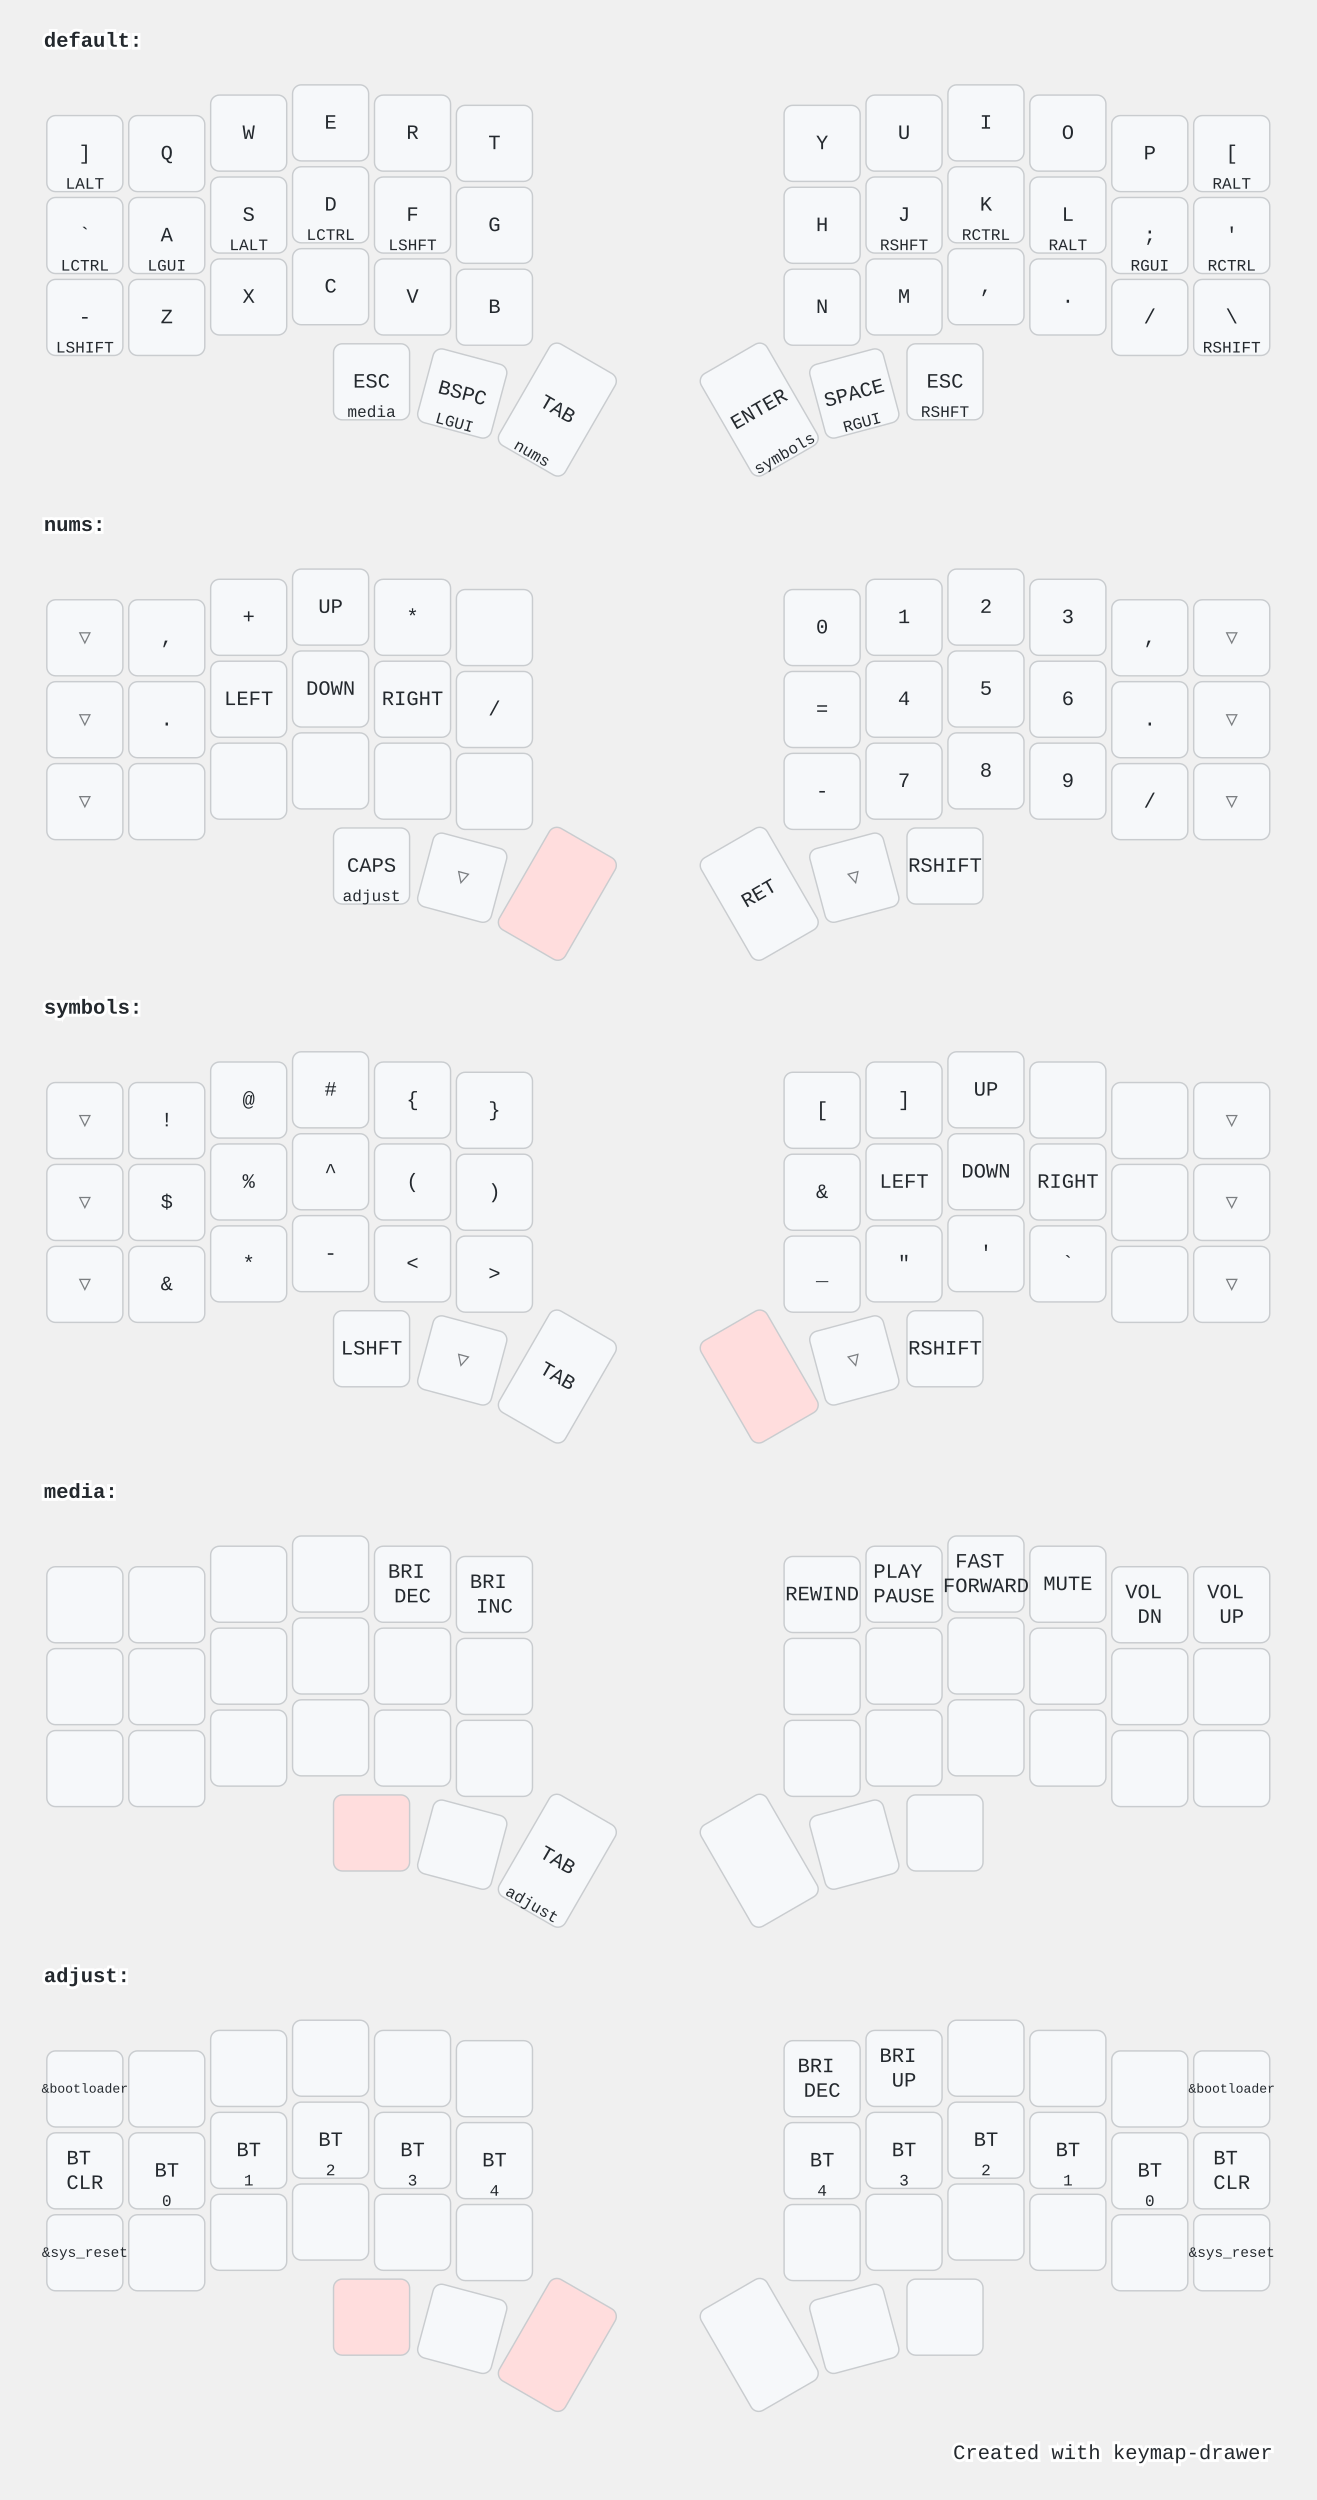
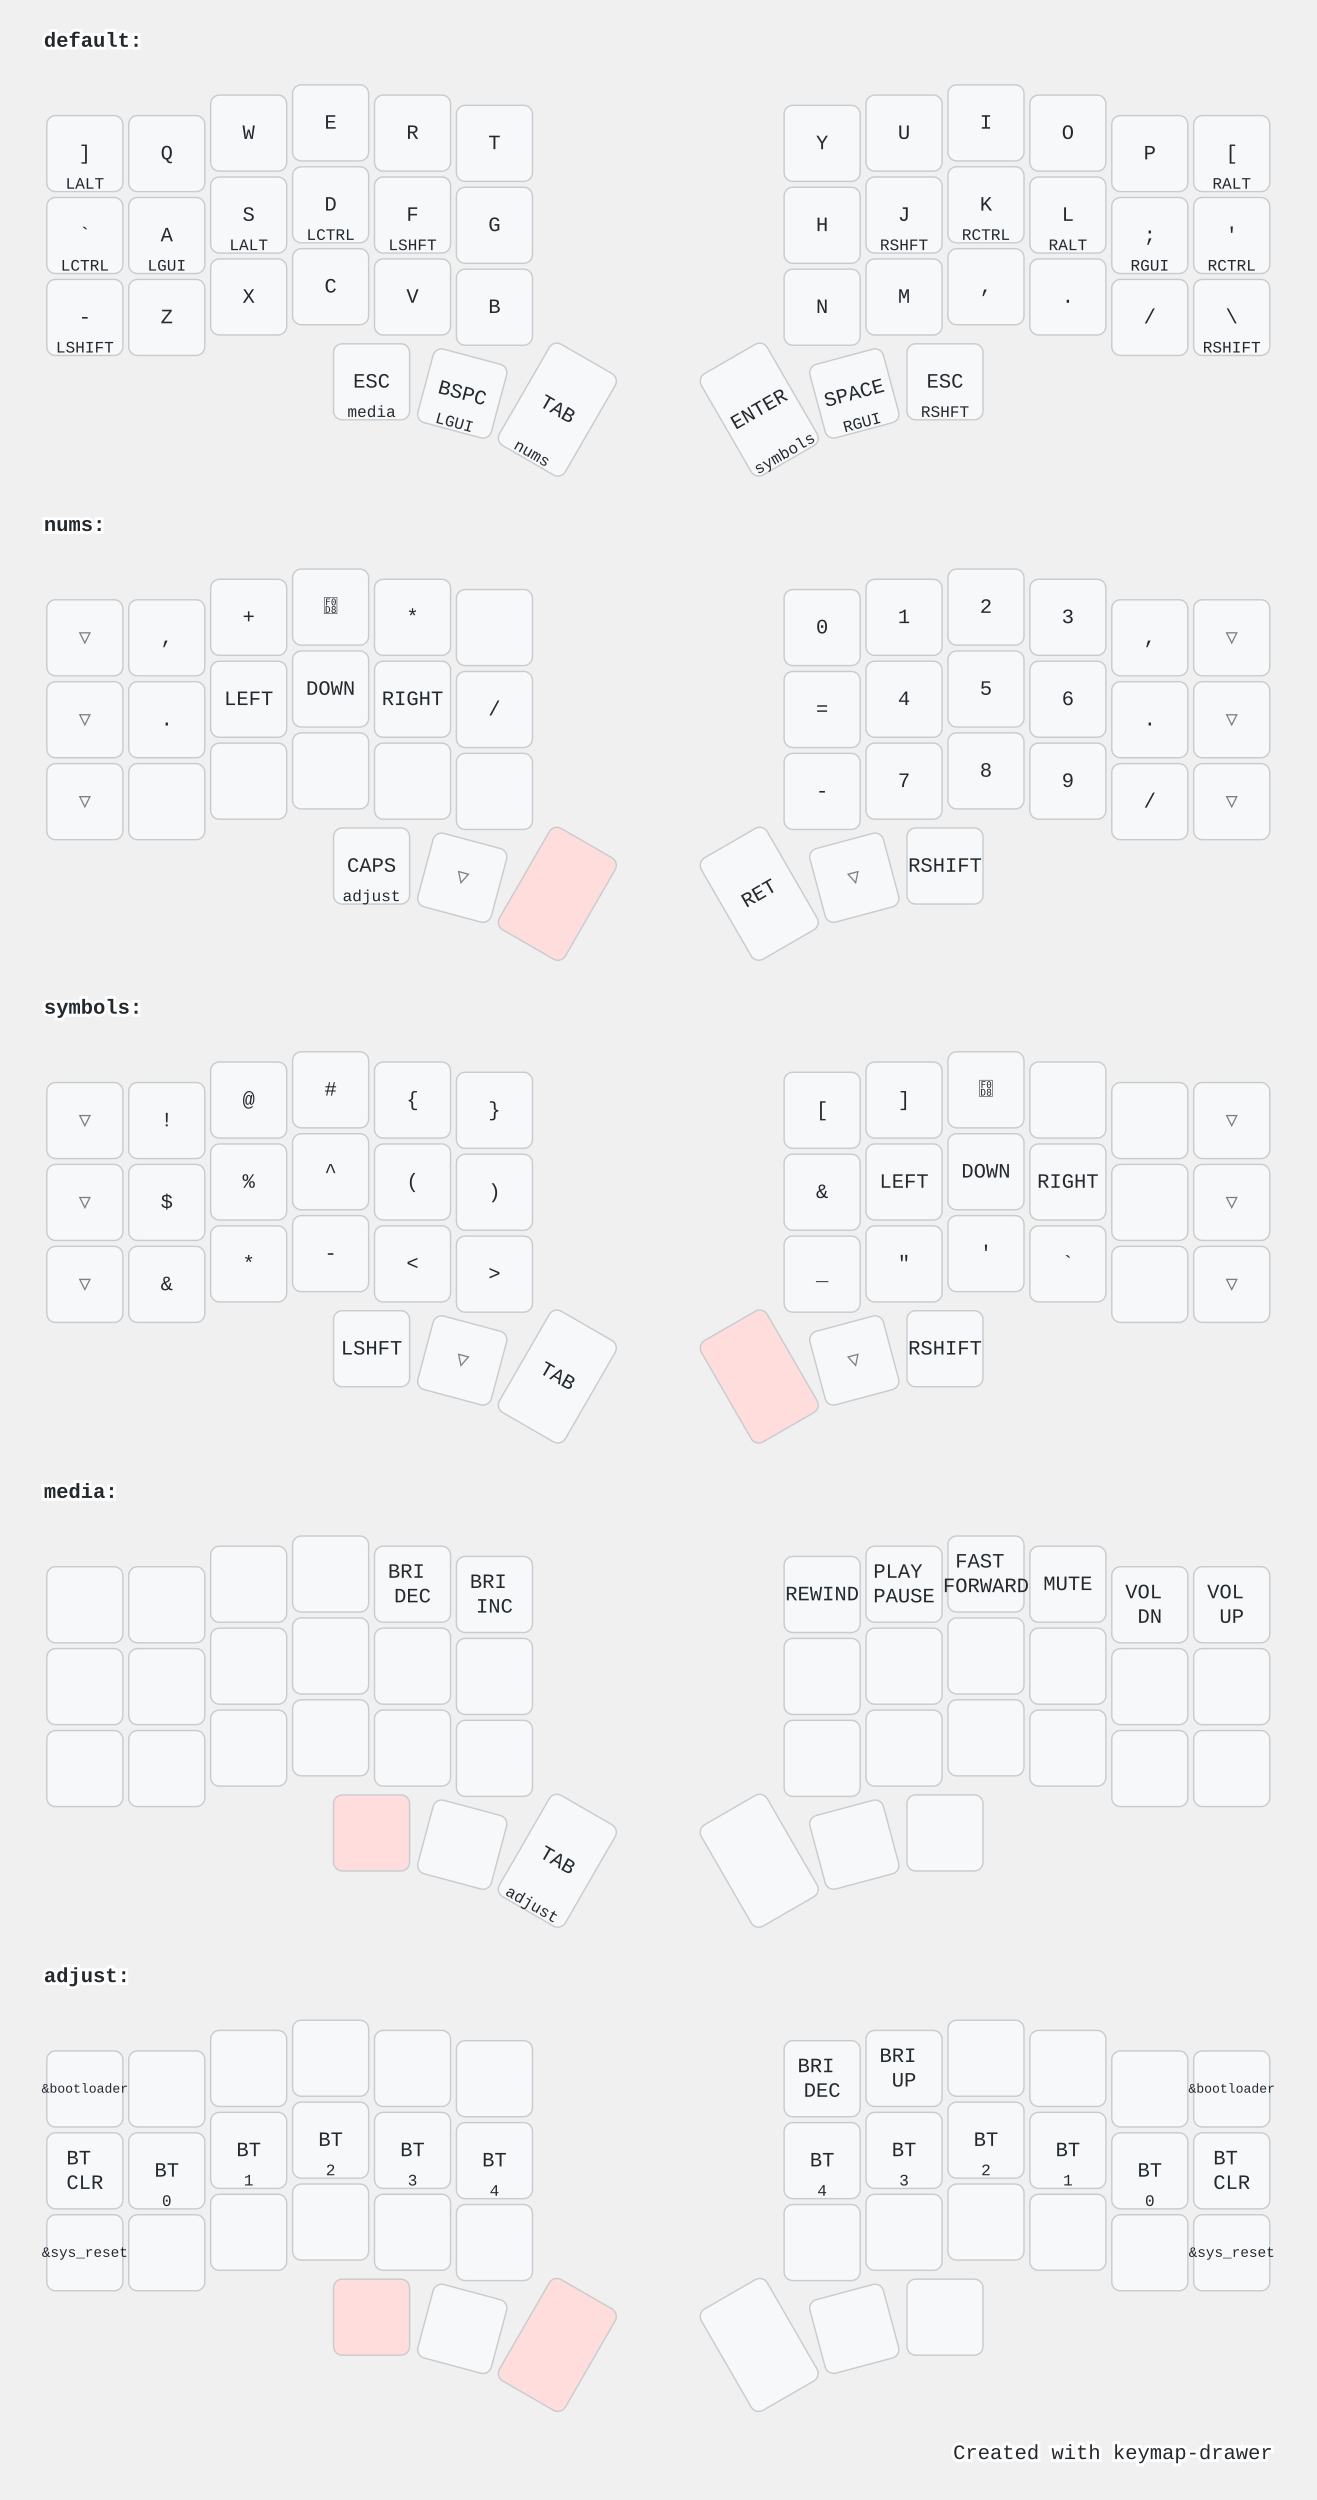
<svg xmlns="http://www.w3.org/2000/svg" width="900" height="1709" viewBox="0 0 900 1709" class="keymap">
  <style>/* inherit to force styles through use tags */
svg path {
    fill: inherit;
}

/* font and background color specifications */
svg.keymap {
    font-family: SFMono-Regular,Consolas,Liberation Mono,Menlo,monospace;
    font-size: 14px;
    font-kerning: normal;
    text-rendering: optimizeLegibility;
    fill: #24292e;
}

/* default key styling */
rect.key {
    fill: #f6f8fa;
}

rect.key, rect.combo {
    stroke: #c9cccf;
    stroke-width: 1;
}

/* default key side styling, only used is draw_key_sides is set */
rect.side {
    filter: brightness(90%);
}

/* color accent for combo boxes */
rect.combo, rect.combo-separate {
    fill: #cdf;
}

/* color accent for held keys */
rect.held, rect.combo.held {
    fill: #fdd;
}

/* color accent for ghost (optional) keys */
rect.ghost, rect.combo.ghost {
    stroke-dasharray: 4, 4;
    stroke-width: 2;
}

text {
    text-anchor: middle;
    dominant-baseline: middle;
}

/* styling for layer labels */
text.label {
    font-weight: bold;
    text-anchor: start;
    stroke: white;
    stroke-width: 4;
    paint-order: stroke;
}

/* styling for optional footer */
text.footer {
    text-anchor: end;
    dominant-baseline: auto;
    stroke: white;
    stroke-width: 4;
    paint-order: stroke;
}

/* styling for combo tap, and key hold/shifted label text */
text.combo, text.hold, text.shifted {
    font-size: 11px;
}

text.hold {
    text-anchor: middle;
    dominant-baseline: auto;
}

text.shifted {
    text-anchor: middle;
    dominant-baseline: hanging;
}

/* styling for hold/shifted label text in combo box */
text.combo.hold, text.combo.shifted {
    font-size: 8px;
}

/* lighter symbol for transparent keys */
text.trans {
    fill: #7b7e81;
}

/* styling for combo dendrons */
path.combo {
    stroke-width: 1;
    stroke: gray;
    fill: none;
}

/* Start Tabler Icons Cleanup */
/* cannot use height/width with glyphs */
.icon-tabler &gt; path {
    fill: inherit;
    stroke: inherit;
    stroke-width: 2;
}
/* hide tabler's default box */
.icon-tabler &gt; path[stroke="none"][fill="none"] {
    visibility: hidden;
}
/* End Tabler Icons Cleanup */

@media (prefers-color-scheme: dark) {
svg.keymap { fill: #d1d6db; }
rect.key { fill: #3f4750; }
rect.key, rect.combo { stroke: #60666c; }
rect.combo, rect.combo-separate { fill: #1f3d7a; }
rect.held, rect.combo.held { fill: #854747; }
text.label, text.footer { stroke: black; }
text.trans { fill: #7e8184; }
path.combo { stroke: #7f7f7f; }

}</style>
  <g transform="translate(30, 0)" class="layer-default">
    <text x="0" y="28" class="label">default:</text>
    <g transform="translate(0, 56)">
      <g transform="translate(28, 49)" class="key keypos-0">
        <rect rx="6" ry="6" x="-26" y="-26" width="52" height="52" class="key" />
        <text x="0" y="0" class="key tap">]</text>
        <text x="0" y="24" class="key hold">LALT</text>
      </g>
      <g transform="translate(84, 49)" class="key keypos-1">
        <rect rx="6" ry="6" x="-26" y="-26" width="52" height="52" class="key" />
        <text x="0" y="0" class="key tap">Q</text>
      </g>
      <g transform="translate(140, 35)" class="key keypos-2">
        <rect rx="6" ry="6" x="-26" y="-26" width="52" height="52" class="key" />
        <text x="0" y="0" class="key tap">W</text>
      </g>
      <g transform="translate(196, 28)" class="key keypos-3">
        <rect rx="6" ry="6" x="-26" y="-26" width="52" height="52" class="key" />
        <text x="0" y="0" class="key tap">E</text>
      </g>
      <g transform="translate(252, 35)" class="key keypos-4">
        <rect rx="6" ry="6" x="-26" y="-26" width="52" height="52" class="key" />
        <text x="0" y="0" class="key tap">R</text>
      </g>
      <g transform="translate(308, 42)" class="key keypos-5">
        <rect rx="6" ry="6" x="-26" y="-26" width="52" height="52" class="key" />
        <text x="0" y="0" class="key tap">T</text>
      </g>
      <g transform="translate(532, 42)" class="key keypos-6">
        <rect rx="6" ry="6" x="-26" y="-26" width="52" height="52" class="key" />
        <text x="0" y="0" class="key tap">Y</text>
      </g>
      <g transform="translate(588, 35)" class="key keypos-7">
        <rect rx="6" ry="6" x="-26" y="-26" width="52" height="52" class="key" />
        <text x="0" y="0" class="key tap">U</text>
      </g>
      <g transform="translate(644, 28)" class="key keypos-8">
        <rect rx="6" ry="6" x="-26" y="-26" width="52" height="52" class="key" />
        <text x="0" y="0" class="key tap">I</text>
      </g>
      <g transform="translate(700, 35)" class="key keypos-9">
        <rect rx="6" ry="6" x="-26" y="-26" width="52" height="52" class="key" />
        <text x="0" y="0" class="key tap">O</text>
      </g>
      <g transform="translate(756, 49)" class="key keypos-10">
        <rect rx="6" ry="6" x="-26" y="-26" width="52" height="52" class="key" />
        <text x="0" y="0" class="key tap">P</text>
      </g>
      <g transform="translate(812, 49)" class="key keypos-11">
        <rect rx="6" ry="6" x="-26" y="-26" width="52" height="52" class="key" />
        <text x="0" y="0" class="key tap">[</text>
        <text x="0" y="24" class="key hold">RALT</text>
      </g>
      <g transform="translate(28, 105)" class="key keypos-12">
        <rect rx="6" ry="6" x="-26" y="-26" width="52" height="52" class="key" />
        <text x="0" y="0" class="key tap">`</text>
        <text x="0" y="24" class="key hold">LCTRL</text>
      </g>
      <g transform="translate(84, 105)" class="key keypos-13">
        <rect rx="6" ry="6" x="-26" y="-26" width="52" height="52" class="key" />
        <text x="0" y="0" class="key tap">A</text>
        <text x="0" y="24" class="key hold">LGUI</text>
      </g>
      <g transform="translate(140, 91)" class="key keypos-14">
        <rect rx="6" ry="6" x="-26" y="-26" width="52" height="52" class="key" />
        <text x="0" y="0" class="key tap">S</text>
        <text x="0" y="24" class="key hold">LALT</text>
      </g>
      <g transform="translate(196, 84)" class="key keypos-15">
        <rect rx="6" ry="6" x="-26" y="-26" width="52" height="52" class="key" />
        <text x="0" y="0" class="key tap">D</text>
        <text x="0" y="24" class="key hold">LCTRL</text>
      </g>
      <g transform="translate(252, 91)" class="key keypos-16">
        <rect rx="6" ry="6" x="-26" y="-26" width="52" height="52" class="key" />
        <text x="0" y="0" class="key tap">F</text>
        <text x="0" y="24" class="key hold">LSHFT</text>
      </g>
      <g transform="translate(308, 98)" class="key keypos-17">
        <rect rx="6" ry="6" x="-26" y="-26" width="52" height="52" class="key" />
        <text x="0" y="0" class="key tap">G</text>
      </g>
      <g transform="translate(532, 98)" class="key keypos-18">
        <rect rx="6" ry="6" x="-26" y="-26" width="52" height="52" class="key" />
        <text x="0" y="0" class="key tap">H</text>
      </g>
      <g transform="translate(588, 91)" class="key keypos-19">
        <rect rx="6" ry="6" x="-26" y="-26" width="52" height="52" class="key" />
        <text x="0" y="0" class="key tap">J</text>
        <text x="0" y="24" class="key hold">RSHFT</text>
      </g>
      <g transform="translate(644, 84)" class="key keypos-20">
        <rect rx="6" ry="6" x="-26" y="-26" width="52" height="52" class="key" />
        <text x="0" y="0" class="key tap">K</text>
        <text x="0" y="24" class="key hold">RCTRL</text>
      </g>
      <g transform="translate(700, 91)" class="key keypos-21">
        <rect rx="6" ry="6" x="-26" y="-26" width="52" height="52" class="key" />
        <text x="0" y="0" class="key tap">L</text>
        <text x="0" y="24" class="key hold">RALT</text>
      </g>
      <g transform="translate(756, 105)" class="key keypos-22">
        <rect rx="6" ry="6" x="-26" y="-26" width="52" height="52" class="key" />
        <text x="0" y="0" class="key tap">;</text>
        <text x="0" y="24" class="key hold">RGUI</text>
      </g>
      <g transform="translate(812, 105)" class="key keypos-23">
        <rect rx="6" ry="6" x="-26" y="-26" width="52" height="52" class="key" />
        <text x="0" y="0" class="key tap">'</text>
        <text x="0" y="24" class="key hold">RCTRL</text>
      </g>
      <g transform="translate(28, 161)" class="key keypos-24">
        <rect rx="6" ry="6" x="-26" y="-26" width="52" height="52" class="key" />
        <text x="0" y="0" class="key tap">-</text>
        <text x="0" y="24" class="key hold">LSHIFT</text>
      </g>
      <g transform="translate(84, 161)" class="key keypos-25">
        <rect rx="6" ry="6" x="-26" y="-26" width="52" height="52" class="key" />
        <text x="0" y="0" class="key tap">Z</text>
      </g>
      <g transform="translate(140, 147)" class="key keypos-26">
        <rect rx="6" ry="6" x="-26" y="-26" width="52" height="52" class="key" />
        <text x="0" y="0" class="key tap">X</text>
      </g>
      <g transform="translate(196, 140)" class="key keypos-27">
        <rect rx="6" ry="6" x="-26" y="-26" width="52" height="52" class="key" />
        <text x="0" y="0" class="key tap">C</text>
      </g>
      <g transform="translate(252, 147)" class="key keypos-28">
        <rect rx="6" ry="6" x="-26" y="-26" width="52" height="52" class="key" />
        <text x="0" y="0" class="key tap">V</text>
      </g>
      <g transform="translate(308, 154)" class="key keypos-29">
        <rect rx="6" ry="6" x="-26" y="-26" width="52" height="52" class="key" />
        <text x="0" y="0" class="key tap">B</text>
      </g>
      <g transform="translate(532, 154)" class="key keypos-30">
        <rect rx="6" ry="6" x="-26" y="-26" width="52" height="52" class="key" />
        <text x="0" y="0" class="key tap">N</text>
      </g>
      <g transform="translate(588, 147)" class="key keypos-31">
        <rect rx="6" ry="6" x="-26" y="-26" width="52" height="52" class="key" />
        <text x="0" y="0" class="key tap">M</text>
      </g>
      <g transform="translate(644, 140)" class="key keypos-32">
        <rect rx="6" ry="6" x="-26" y="-26" width="52" height="52" class="key" />
        <text x="0" y="0" class="key tap">,</text>
      </g>
      <g transform="translate(700, 147)" class="key keypos-33">
        <rect rx="6" ry="6" x="-26" y="-26" width="52" height="52" class="key" />
        <text x="0" y="0" class="key tap">.</text>
      </g>
      <g transform="translate(756, 161)" class="key keypos-34">
        <rect rx="6" ry="6" x="-26" y="-26" width="52" height="52" class="key" />
        <text x="0" y="0" class="key tap">/</text>
      </g>
      <g transform="translate(812, 161)" class="key keypos-35">
        <rect rx="6" ry="6" x="-26" y="-26" width="52" height="52" class="key" />
        <text x="0" y="0" class="key tap">\</text>
        <text x="0" y="24" class="key hold">RSHIFT</text>
      </g>
      <g transform="translate(224, 205)" class="key keypos-36">
        <rect rx="6" ry="6" x="-26" y="-26" width="52" height="52" class="key" />
        <text x="0" y="0" class="key tap">ESC</text>
        <text x="0" y="24" class="key hold">media</text>
      </g>
      <g transform="translate(286, 213) rotate(15.0)" class="key keypos-37">
        <rect rx="6" ry="6" x="-26" y="-26" width="52" height="52" class="key" />
        <text x="0" y="0" class="key tap">BSPC</text>
        <text x="0" y="24" class="key hold">LGUI</text>
      </g>
      <g transform="translate(351, 224) rotate(30.0)" class="key keypos-38">
        <rect rx="6" ry="6" x="-26" y="-40" width="52" height="80" class="key" />
        <text x="0" y="0" class="key tap">TAB</text>
        <text x="0" y="38" class="key hold">nums</text>
      </g>
      <g transform="translate(489, 224) rotate(-30.0)" class="key keypos-39">
        <rect rx="6" ry="6" x="-26" y="-40" width="52" height="80" class="key" />
        <text x="0" y="0" class="key tap">ENTER</text>
        <text x="0" y="38" class="key hold">symbols</text>
      </g>
      <g transform="translate(554, 213) rotate(-15.0)" class="key keypos-40">
        <rect rx="6" ry="6" x="-26" y="-26" width="52" height="52" class="key" />
        <text x="0" y="0" class="key tap">SPACE</text>
        <text x="0" y="24" class="key hold">RGUI</text>
      </g>
      <g transform="translate(616, 205)" class="key keypos-41">
        <rect rx="6" ry="6" x="-26" y="-26" width="52" height="52" class="key" />
        <text x="0" y="0" class="key tap">ESC</text>
        <text x="0" y="24" class="key hold">RSHFT</text>
      </g>
    </g>
  </g>
  <g transform="translate(30, 331)" class="layer-nums">
    <text x="0" y="28" class="label">nums:</text>
    <g transform="translate(0, 56)">
      <g transform="translate(28, 49)" class="key trans keypos-0">
        <rect rx="6" ry="6" x="-26" y="-26" width="52" height="52" class="key trans" />
        <text x="0" y="0" class="key trans tap">▽</text>
      </g>
      <g transform="translate(84, 49)" class="key keypos-1">
        <rect rx="6" ry="6" x="-26" y="-26" width="52" height="52" class="key" />
        <text x="0" y="0" class="key tap">,</text>
      </g>
      <g transform="translate(140, 35)" class="key keypos-2">
        <rect rx="6" ry="6" x="-26" y="-26" width="52" height="52" class="key" />
        <text x="0" y="0" class="key tap">+</text>
      </g>
      <g transform="translate(196, 28)" class="key keypos-3">
        <rect rx="6" ry="6" x="-26" y="-26" width="52" height="52" class="key" />
-         <text x="0" y="0" class="key tap">UP</text>
+         <text x="0" y="0" class="key tap"></text>
      </g>
      <g transform="translate(252, 35)" class="key keypos-4">
        <rect rx="6" ry="6" x="-26" y="-26" width="52" height="52" class="key" />
        <text x="0" y="0" class="key tap">*</text>
      </g>
      <g transform="translate(308, 42)" class="key keypos-5">
        <rect rx="6" ry="6" x="-26" y="-26" width="52" height="52" class="key" />
      </g>
      <g transform="translate(532, 42)" class="key keypos-6">
        <rect rx="6" ry="6" x="-26" y="-26" width="52" height="52" class="key" />
        <text x="0" y="0" class="key tap">0</text>
      </g>
      <g transform="translate(588, 35)" class="key keypos-7">
        <rect rx="6" ry="6" x="-26" y="-26" width="52" height="52" class="key" />
        <text x="0" y="0" class="key tap">1</text>
      </g>
      <g transform="translate(644, 28)" class="key keypos-8">
        <rect rx="6" ry="6" x="-26" y="-26" width="52" height="52" class="key" />
        <text x="0" y="0" class="key tap">2</text>
      </g>
      <g transform="translate(700, 35)" class="key keypos-9">
        <rect rx="6" ry="6" x="-26" y="-26" width="52" height="52" class="key" />
        <text x="0" y="0" class="key tap">3</text>
      </g>
      <g transform="translate(756, 49)" class="key keypos-10">
        <rect rx="6" ry="6" x="-26" y="-26" width="52" height="52" class="key" />
        <text x="0" y="0" class="key tap">,</text>
      </g>
      <g transform="translate(812, 49)" class="key trans keypos-11">
        <rect rx="6" ry="6" x="-26" y="-26" width="52" height="52" class="key trans" />
        <text x="0" y="0" class="key trans tap">▽</text>
      </g>
      <g transform="translate(28, 105)" class="key trans keypos-12">
        <rect rx="6" ry="6" x="-26" y="-26" width="52" height="52" class="key trans" />
        <text x="0" y="0" class="key trans tap">▽</text>
      </g>
      <g transform="translate(84, 105)" class="key keypos-13">
        <rect rx="6" ry="6" x="-26" y="-26" width="52" height="52" class="key" />
        <text x="0" y="0" class="key tap">.</text>
      </g>
      <g transform="translate(140, 91)" class="key keypos-14">
        <rect rx="6" ry="6" x="-26" y="-26" width="52" height="52" class="key" />
        <text x="0" y="0" class="key tap">LEFT</text>
      </g>
      <g transform="translate(196, 84)" class="key keypos-15">
        <rect rx="6" ry="6" x="-26" y="-26" width="52" height="52" class="key" />
        <text x="0" y="0" class="key tap">DOWN</text>
      </g>
      <g transform="translate(252, 91)" class="key keypos-16">
        <rect rx="6" ry="6" x="-26" y="-26" width="52" height="52" class="key" />
        <text x="0" y="0" class="key tap">RIGHT</text>
      </g>
      <g transform="translate(308, 98)" class="key keypos-17">
        <rect rx="6" ry="6" x="-26" y="-26" width="52" height="52" class="key" />
        <text x="0" y="0" class="key tap">/</text>
      </g>
      <g transform="translate(532, 98)" class="key keypos-18">
        <rect rx="6" ry="6" x="-26" y="-26" width="52" height="52" class="key" />
        <text x="0" y="0" class="key tap">=</text>
      </g>
      <g transform="translate(588, 91)" class="key keypos-19">
        <rect rx="6" ry="6" x="-26" y="-26" width="52" height="52" class="key" />
        <text x="0" y="0" class="key tap">4</text>
      </g>
      <g transform="translate(644, 84)" class="key keypos-20">
        <rect rx="6" ry="6" x="-26" y="-26" width="52" height="52" class="key" />
        <text x="0" y="0" class="key tap">5</text>
      </g>
      <g transform="translate(700, 91)" class="key keypos-21">
        <rect rx="6" ry="6" x="-26" y="-26" width="52" height="52" class="key" />
        <text x="0" y="0" class="key tap">6</text>
      </g>
      <g transform="translate(756, 105)" class="key keypos-22">
        <rect rx="6" ry="6" x="-26" y="-26" width="52" height="52" class="key" />
        <text x="0" y="0" class="key tap">.</text>
      </g>
      <g transform="translate(812, 105)" class="key trans keypos-23">
        <rect rx="6" ry="6" x="-26" y="-26" width="52" height="52" class="key trans" />
        <text x="0" y="0" class="key trans tap">▽</text>
      </g>
      <g transform="translate(28, 161)" class="key trans keypos-24">
        <rect rx="6" ry="6" x="-26" y="-26" width="52" height="52" class="key trans" />
        <text x="0" y="0" class="key trans tap">▽</text>
      </g>
      <g transform="translate(84, 161)" class="key keypos-25">
        <rect rx="6" ry="6" x="-26" y="-26" width="52" height="52" class="key" />
      </g>
      <g transform="translate(140, 147)" class="key keypos-26">
        <rect rx="6" ry="6" x="-26" y="-26" width="52" height="52" class="key" />
      </g>
      <g transform="translate(196, 140)" class="key keypos-27">
        <rect rx="6" ry="6" x="-26" y="-26" width="52" height="52" class="key" />
      </g>
      <g transform="translate(252, 147)" class="key keypos-28">
        <rect rx="6" ry="6" x="-26" y="-26" width="52" height="52" class="key" />
      </g>
      <g transform="translate(308, 154)" class="key keypos-29">
        <rect rx="6" ry="6" x="-26" y="-26" width="52" height="52" class="key" />
      </g>
      <g transform="translate(532, 154)" class="key keypos-30">
        <rect rx="6" ry="6" x="-26" y="-26" width="52" height="52" class="key" />
        <text x="0" y="0" class="key tap">-</text>
      </g>
      <g transform="translate(588, 147)" class="key keypos-31">
        <rect rx="6" ry="6" x="-26" y="-26" width="52" height="52" class="key" />
        <text x="0" y="0" class="key tap">7</text>
      </g>
      <g transform="translate(644, 140)" class="key keypos-32">
        <rect rx="6" ry="6" x="-26" y="-26" width="52" height="52" class="key" />
        <text x="0" y="0" class="key tap">8</text>
      </g>
      <g transform="translate(700, 147)" class="key keypos-33">
        <rect rx="6" ry="6" x="-26" y="-26" width="52" height="52" class="key" />
        <text x="0" y="0" class="key tap">9</text>
      </g>
      <g transform="translate(756, 161)" class="key keypos-34">
        <rect rx="6" ry="6" x="-26" y="-26" width="52" height="52" class="key" />
        <text x="0" y="0" class="key tap">/</text>
      </g>
      <g transform="translate(812, 161)" class="key trans keypos-35">
        <rect rx="6" ry="6" x="-26" y="-26" width="52" height="52" class="key trans" />
        <text x="0" y="0" class="key trans tap">▽</text>
      </g>
      <g transform="translate(224, 205)" class="key keypos-36">
        <rect rx="6" ry="6" x="-26" y="-26" width="52" height="52" class="key" />
        <text x="0" y="0" class="key tap">CAPS</text>
        <text x="0" y="24" class="key hold">adjust</text>
      </g>
      <g transform="translate(286, 213) rotate(15.0)" class="key trans keypos-37">
        <rect rx="6" ry="6" x="-26" y="-26" width="52" height="52" class="key trans" />
        <text x="0" y="0" class="key trans tap">▽</text>
      </g>
      <g transform="translate(351, 224) rotate(30.0)" class="key held keypos-38">
        <rect rx="6" ry="6" x="-26" y="-40" width="52" height="80" class="key held" />
      </g>
      <g transform="translate(489, 224) rotate(-30.0)" class="key keypos-39">
        <rect rx="6" ry="6" x="-26" y="-40" width="52" height="80" class="key" />
        <text x="0" y="0" class="key tap">RET</text>
      </g>
      <g transform="translate(554, 213) rotate(-15.0)" class="key trans keypos-40">
        <rect rx="6" ry="6" x="-26" y="-26" width="52" height="52" class="key trans" />
        <text x="0" y="0" class="key trans tap">▽</text>
      </g>
      <g transform="translate(616, 205)" class="key keypos-41">
        <rect rx="6" ry="6" x="-26" y="-26" width="52" height="52" class="key" />
        <text x="0" y="0" class="key tap">RSHIFT</text>
      </g>
    </g>
  </g>
  <g transform="translate(30, 661)" class="layer-symbols">
    <text x="0" y="28" class="label">symbols:</text>
    <g transform="translate(0, 56)">
      <g transform="translate(28, 49)" class="key trans keypos-0">
        <rect rx="6" ry="6" x="-26" y="-26" width="52" height="52" class="key trans" />
        <text x="0" y="0" class="key trans tap">▽</text>
      </g>
      <g transform="translate(84, 49)" class="key keypos-1">
        <rect rx="6" ry="6" x="-26" y="-26" width="52" height="52" class="key" />
        <text x="0" y="0" class="key tap">!</text>
      </g>
      <g transform="translate(140, 35)" class="key keypos-2">
        <rect rx="6" ry="6" x="-26" y="-26" width="52" height="52" class="key" />
        <text x="0" y="0" class="key tap">@</text>
      </g>
      <g transform="translate(196, 28)" class="key keypos-3">
        <rect rx="6" ry="6" x="-26" y="-26" width="52" height="52" class="key" />
        <text x="0" y="0" class="key tap">#</text>
      </g>
      <g transform="translate(252, 35)" class="key keypos-4">
        <rect rx="6" ry="6" x="-26" y="-26" width="52" height="52" class="key" />
        <text x="0" y="0" class="key tap">{</text>
      </g>
      <g transform="translate(308, 42)" class="key keypos-5">
        <rect rx="6" ry="6" x="-26" y="-26" width="52" height="52" class="key" />
        <text x="0" y="0" class="key tap">}</text>
      </g>
      <g transform="translate(532, 42)" class="key keypos-6">
        <rect rx="6" ry="6" x="-26" y="-26" width="52" height="52" class="key" />
        <text x="0" y="0" class="key tap">[</text>
      </g>
      <g transform="translate(588, 35)" class="key keypos-7">
        <rect rx="6" ry="6" x="-26" y="-26" width="52" height="52" class="key" />
        <text x="0" y="0" class="key tap">]</text>
      </g>
      <g transform="translate(644, 28)" class="key keypos-8">
        <rect rx="6" ry="6" x="-26" y="-26" width="52" height="52" class="key" />
-         <text x="0" y="0" class="key tap">UP</text>
+         <text x="0" y="0" class="key tap"></text>
      </g>
      <g transform="translate(700, 35)" class="key keypos-9">
        <rect rx="6" ry="6" x="-26" y="-26" width="52" height="52" class="key" />
      </g>
      <g transform="translate(756, 49)" class="key keypos-10">
        <rect rx="6" ry="6" x="-26" y="-26" width="52" height="52" class="key" />
      </g>
      <g transform="translate(812, 49)" class="key trans keypos-11">
        <rect rx="6" ry="6" x="-26" y="-26" width="52" height="52" class="key trans" />
        <text x="0" y="0" class="key trans tap">▽</text>
      </g>
      <g transform="translate(28, 105)" class="key trans keypos-12">
        <rect rx="6" ry="6" x="-26" y="-26" width="52" height="52" class="key trans" />
        <text x="0" y="0" class="key trans tap">▽</text>
      </g>
      <g transform="translate(84, 105)" class="key keypos-13">
        <rect rx="6" ry="6" x="-26" y="-26" width="52" height="52" class="key" />
        <text x="0" y="0" class="key tap">$</text>
      </g>
      <g transform="translate(140, 91)" class="key keypos-14">
        <rect rx="6" ry="6" x="-26" y="-26" width="52" height="52" class="key" />
        <text x="0" y="0" class="key tap">%</text>
      </g>
      <g transform="translate(196, 84)" class="key keypos-15">
        <rect rx="6" ry="6" x="-26" y="-26" width="52" height="52" class="key" />
        <text x="0" y="0" class="key tap">^</text>
      </g>
      <g transform="translate(252, 91)" class="key keypos-16">
        <rect rx="6" ry="6" x="-26" y="-26" width="52" height="52" class="key" />
        <text x="0" y="0" class="key tap">(</text>
      </g>
      <g transform="translate(308, 98)" class="key keypos-17">
        <rect rx="6" ry="6" x="-26" y="-26" width="52" height="52" class="key" />
        <text x="0" y="0" class="key tap">)</text>
      </g>
      <g transform="translate(532, 98)" class="key keypos-18">
        <rect rx="6" ry="6" x="-26" y="-26" width="52" height="52" class="key" />
        <text x="0" y="0" class="key tap">&amp;</text>
      </g>
      <g transform="translate(588, 91)" class="key keypos-19">
        <rect rx="6" ry="6" x="-26" y="-26" width="52" height="52" class="key" />
        <text x="0" y="0" class="key tap">LEFT</text>
      </g>
      <g transform="translate(644, 84)" class="key keypos-20">
        <rect rx="6" ry="6" x="-26" y="-26" width="52" height="52" class="key" />
        <text x="0" y="0" class="key tap">DOWN</text>
      </g>
      <g transform="translate(700, 91)" class="key keypos-21">
        <rect rx="6" ry="6" x="-26" y="-26" width="52" height="52" class="key" />
        <text x="0" y="0" class="key tap">RIGHT</text>
      </g>
      <g transform="translate(756, 105)" class="key keypos-22">
        <rect rx="6" ry="6" x="-26" y="-26" width="52" height="52" class="key" />
      </g>
      <g transform="translate(812, 105)" class="key trans keypos-23">
        <rect rx="6" ry="6" x="-26" y="-26" width="52" height="52" class="key trans" />
        <text x="0" y="0" class="key trans tap">▽</text>
      </g>
      <g transform="translate(28, 161)" class="key trans keypos-24">
        <rect rx="6" ry="6" x="-26" y="-26" width="52" height="52" class="key trans" />
        <text x="0" y="0" class="key trans tap">▽</text>
      </g>
      <g transform="translate(84, 161)" class="key keypos-25">
        <rect rx="6" ry="6" x="-26" y="-26" width="52" height="52" class="key" />
        <text x="0" y="0" class="key tap">&amp;</text>
      </g>
      <g transform="translate(140, 147)" class="key keypos-26">
        <rect rx="6" ry="6" x="-26" y="-26" width="52" height="52" class="key" />
        <text x="0" y="0" class="key tap">*</text>
      </g>
      <g transform="translate(196, 140)" class="key keypos-27">
        <rect rx="6" ry="6" x="-26" y="-26" width="52" height="52" class="key" />
        <text x="0" y="0" class="key tap">-</text>
      </g>
      <g transform="translate(252, 147)" class="key keypos-28">
        <rect rx="6" ry="6" x="-26" y="-26" width="52" height="52" class="key" />
        <text x="0" y="0" class="key tap">&lt;</text>
      </g>
      <g transform="translate(308, 154)" class="key keypos-29">
        <rect rx="6" ry="6" x="-26" y="-26" width="52" height="52" class="key" />
        <text x="0" y="0" class="key tap">&gt;</text>
      </g>
      <g transform="translate(532, 154)" class="key keypos-30">
        <rect rx="6" ry="6" x="-26" y="-26" width="52" height="52" class="key" />
        <text x="0" y="0" class="key tap">_</text>
      </g>
      <g transform="translate(588, 147)" class="key keypos-31">
        <rect rx="6" ry="6" x="-26" y="-26" width="52" height="52" class="key" />
        <text x="0" y="0" class="key tap">"</text>
      </g>
      <g transform="translate(644, 140)" class="key keypos-32">
        <rect rx="6" ry="6" x="-26" y="-26" width="52" height="52" class="key" />
        <text x="0" y="0" class="key tap">'</text>
      </g>
      <g transform="translate(700, 147)" class="key keypos-33">
        <rect rx="6" ry="6" x="-26" y="-26" width="52" height="52" class="key" />
        <text x="0" y="0" class="key tap">`</text>
      </g>
      <g transform="translate(756, 161)" class="key keypos-34">
        <rect rx="6" ry="6" x="-26" y="-26" width="52" height="52" class="key" />
      </g>
      <g transform="translate(812, 161)" class="key trans keypos-35">
        <rect rx="6" ry="6" x="-26" y="-26" width="52" height="52" class="key trans" />
        <text x="0" y="0" class="key trans tap">▽</text>
      </g>
      <g transform="translate(224, 205)" class="key keypos-36">
        <rect rx="6" ry="6" x="-26" y="-26" width="52" height="52" class="key" />
        <text x="0" y="0" class="key tap">LSHFT</text>
      </g>
      <g transform="translate(286, 213) rotate(15.0)" class="key trans keypos-37">
        <rect rx="6" ry="6" x="-26" y="-26" width="52" height="52" class="key trans" />
        <text x="0" y="0" class="key trans tap">▽</text>
      </g>
      <g transform="translate(351, 224) rotate(30.0)" class="key keypos-38">
        <rect rx="6" ry="6" x="-26" y="-40" width="52" height="80" class="key" />
        <text x="0" y="0" class="key tap">TAB</text>
      </g>
      <g transform="translate(489, 224) rotate(-30.0)" class="key held keypos-39">
        <rect rx="6" ry="6" x="-26" y="-40" width="52" height="80" class="key held" />
      </g>
      <g transform="translate(554, 213) rotate(-15.0)" class="key trans keypos-40">
        <rect rx="6" ry="6" x="-26" y="-26" width="52" height="52" class="key trans" />
        <text x="0" y="0" class="key trans tap">▽</text>
      </g>
      <g transform="translate(616, 205)" class="key keypos-41">
        <rect rx="6" ry="6" x="-26" y="-26" width="52" height="52" class="key" />
        <text x="0" y="0" class="key tap">RSHIFT</text>
      </g>
    </g>
  </g>
  <g transform="translate(30, 992)" class="layer-media">
    <text x="0" y="28" class="label">media:</text>
    <g transform="translate(0, 56)">
      <g transform="translate(28, 49)" class="key keypos-0">
        <rect rx="6" ry="6" x="-26" y="-26" width="52" height="52" class="key" />
      </g>
      <g transform="translate(84, 49)" class="key keypos-1">
        <rect rx="6" ry="6" x="-26" y="-26" width="52" height="52" class="key" />
      </g>
      <g transform="translate(140, 35)" class="key keypos-2">
        <rect rx="6" ry="6" x="-26" y="-26" width="52" height="52" class="key" />
      </g>
      <g transform="translate(196, 28)" class="key keypos-3">
        <rect rx="6" ry="6" x="-26" y="-26" width="52" height="52" class="key" />
      </g>
      <g transform="translate(252, 35)" class="key keypos-4">
        <rect rx="6" ry="6" x="-26" y="-26" width="52" height="52" class="key" />
        <text x="0" y="0" class="key tap">
          <tspan x="0" dy="-0.6em">BRI</tspan>
          <tspan x="0" dy="1.2em">DEC</tspan>
        </text>
      </g>
      <g transform="translate(308, 42)" class="key keypos-5">
        <rect rx="6" ry="6" x="-26" y="-26" width="52" height="52" class="key" />
        <text x="0" y="0" class="key tap">
          <tspan x="0" dy="-0.6em">BRI</tspan>
          <tspan x="0" dy="1.2em">INC</tspan>
        </text>
      </g>
      <g transform="translate(532, 42)" class="key keypos-6">
        <rect rx="6" ry="6" x="-26" y="-26" width="52" height="52" class="key" />
        <text x="0" y="0" class="key tap">REWIND</text>
      </g>
      <g transform="translate(588, 35)" class="key keypos-7">
        <rect rx="6" ry="6" x="-26" y="-26" width="52" height="52" class="key" />
        <text x="0" y="0" class="key tap">
          <tspan x="0" dy="-0.6em">PLAY</tspan>
          <tspan x="0" dy="1.2em">PAUSE</tspan>
        </text>
      </g>
      <g transform="translate(644, 28)" class="key keypos-8">
        <rect rx="6" ry="6" x="-26" y="-26" width="52" height="52" class="key" />
        <text x="0" y="0" class="key tap">
          <tspan x="0" dy="-0.6em">FAST</tspan>
          <tspan x="0" dy="1.2em">FORWARD</tspan>
        </text>
      </g>
      <g transform="translate(700, 35)" class="key keypos-9">
        <rect rx="6" ry="6" x="-26" y="-26" width="52" height="52" class="key" />
        <text x="0" y="0" class="key tap">MUTE</text>
      </g>
      <g transform="translate(756, 49)" class="key keypos-10">
        <rect rx="6" ry="6" x="-26" y="-26" width="52" height="52" class="key" />
        <text x="0" y="0" class="key tap">
          <tspan x="0" dy="-0.6em">VOL</tspan>
          <tspan x="0" dy="1.2em">DN</tspan>
        </text>
      </g>
      <g transform="translate(812, 49)" class="key keypos-11">
        <rect rx="6" ry="6" x="-26" y="-26" width="52" height="52" class="key" />
        <text x="0" y="0" class="key tap">
          <tspan x="0" dy="-0.6em">VOL</tspan>
          <tspan x="0" dy="1.2em">UP</tspan>
        </text>
      </g>
      <g transform="translate(28, 105)" class="key keypos-12">
        <rect rx="6" ry="6" x="-26" y="-26" width="52" height="52" class="key" />
      </g>
      <g transform="translate(84, 105)" class="key keypos-13">
        <rect rx="6" ry="6" x="-26" y="-26" width="52" height="52" class="key" />
      </g>
      <g transform="translate(140, 91)" class="key keypos-14">
        <rect rx="6" ry="6" x="-26" y="-26" width="52" height="52" class="key" />
      </g>
      <g transform="translate(196, 84)" class="key keypos-15">
        <rect rx="6" ry="6" x="-26" y="-26" width="52" height="52" class="key" />
      </g>
      <g transform="translate(252, 91)" class="key keypos-16">
        <rect rx="6" ry="6" x="-26" y="-26" width="52" height="52" class="key" />
      </g>
      <g transform="translate(308, 98)" class="key keypos-17">
        <rect rx="6" ry="6" x="-26" y="-26" width="52" height="52" class="key" />
      </g>
      <g transform="translate(532, 98)" class="key keypos-18">
        <rect rx="6" ry="6" x="-26" y="-26" width="52" height="52" class="key" />
      </g>
      <g transform="translate(588, 91)" class="key keypos-19">
        <rect rx="6" ry="6" x="-26" y="-26" width="52" height="52" class="key" />
      </g>
      <g transform="translate(644, 84)" class="key keypos-20">
        <rect rx="6" ry="6" x="-26" y="-26" width="52" height="52" class="key" />
      </g>
      <g transform="translate(700, 91)" class="key keypos-21">
        <rect rx="6" ry="6" x="-26" y="-26" width="52" height="52" class="key" />
      </g>
      <g transform="translate(756, 105)" class="key keypos-22">
        <rect rx="6" ry="6" x="-26" y="-26" width="52" height="52" class="key" />
      </g>
      <g transform="translate(812, 105)" class="key keypos-23">
        <rect rx="6" ry="6" x="-26" y="-26" width="52" height="52" class="key" />
      </g>
      <g transform="translate(28, 161)" class="key keypos-24">
        <rect rx="6" ry="6" x="-26" y="-26" width="52" height="52" class="key" />
      </g>
      <g transform="translate(84, 161)" class="key keypos-25">
        <rect rx="6" ry="6" x="-26" y="-26" width="52" height="52" class="key" />
      </g>
      <g transform="translate(140, 147)" class="key keypos-26">
        <rect rx="6" ry="6" x="-26" y="-26" width="52" height="52" class="key" />
      </g>
      <g transform="translate(196, 140)" class="key keypos-27">
        <rect rx="6" ry="6" x="-26" y="-26" width="52" height="52" class="key" />
      </g>
      <g transform="translate(252, 147)" class="key keypos-28">
        <rect rx="6" ry="6" x="-26" y="-26" width="52" height="52" class="key" />
      </g>
      <g transform="translate(308, 154)" class="key keypos-29">
        <rect rx="6" ry="6" x="-26" y="-26" width="52" height="52" class="key" />
      </g>
      <g transform="translate(532, 154)" class="key keypos-30">
        <rect rx="6" ry="6" x="-26" y="-26" width="52" height="52" class="key" />
      </g>
      <g transform="translate(588, 147)" class="key keypos-31">
        <rect rx="6" ry="6" x="-26" y="-26" width="52" height="52" class="key" />
      </g>
      <g transform="translate(644, 140)" class="key keypos-32">
        <rect rx="6" ry="6" x="-26" y="-26" width="52" height="52" class="key" />
      </g>
      <g transform="translate(700, 147)" class="key keypos-33">
        <rect rx="6" ry="6" x="-26" y="-26" width="52" height="52" class="key" />
      </g>
      <g transform="translate(756, 161)" class="key keypos-34">
        <rect rx="6" ry="6" x="-26" y="-26" width="52" height="52" class="key" />
      </g>
      <g transform="translate(812, 161)" class="key keypos-35">
        <rect rx="6" ry="6" x="-26" y="-26" width="52" height="52" class="key" />
      </g>
      <g transform="translate(224, 205)" class="key held keypos-36">
        <rect rx="6" ry="6" x="-26" y="-26" width="52" height="52" class="key held" />
      </g>
      <g transform="translate(286, 213) rotate(15.0)" class="key keypos-37">
        <rect rx="6" ry="6" x="-26" y="-26" width="52" height="52" class="key" />
      </g>
      <g transform="translate(351, 224) rotate(30.0)" class="key keypos-38">
        <rect rx="6" ry="6" x="-26" y="-40" width="52" height="80" class="key" />
        <text x="0" y="0" class="key tap">TAB</text>
        <text x="0" y="38" class="key hold">adjust</text>
      </g>
      <g transform="translate(489, 224) rotate(-30.0)" class="key keypos-39">
        <rect rx="6" ry="6" x="-26" y="-40" width="52" height="80" class="key" />
      </g>
      <g transform="translate(554, 213) rotate(-15.0)" class="key keypos-40">
        <rect rx="6" ry="6" x="-26" y="-26" width="52" height="52" class="key" />
      </g>
      <g transform="translate(616, 205)" class="key keypos-41">
        <rect rx="6" ry="6" x="-26" y="-26" width="52" height="52" class="key" />
      </g>
    </g>
  </g>
  <g transform="translate(30, 1323)" class="layer-adjust">
    <text x="0" y="28" class="label">adjust:</text>
    <g transform="translate(0, 56)">
      <g transform="translate(28, 49)" class="key keypos-0">
        <rect rx="6" ry="6" x="-26" y="-26" width="52" height="52" class="key" />
        <text x="0" y="0" class="key tap">
          <tspan style="font-size: 64%">&amp;bootloader</tspan>
        </text>
      </g>
      <g transform="translate(84, 49)" class="key keypos-1">
        <rect rx="6" ry="6" x="-26" y="-26" width="52" height="52" class="key" />
      </g>
      <g transform="translate(140, 35)" class="key keypos-2">
        <rect rx="6" ry="6" x="-26" y="-26" width="52" height="52" class="key" />
      </g>
      <g transform="translate(196, 28)" class="key keypos-3">
        <rect rx="6" ry="6" x="-26" y="-26" width="52" height="52" class="key" />
      </g>
      <g transform="translate(252, 35)" class="key keypos-4">
        <rect rx="6" ry="6" x="-26" y="-26" width="52" height="52" class="key" />
      </g>
      <g transform="translate(308, 42)" class="key keypos-5">
        <rect rx="6" ry="6" x="-26" y="-26" width="52" height="52" class="key" />
      </g>
      <g transform="translate(532, 42)" class="key keypos-6">
        <rect rx="6" ry="6" x="-26" y="-26" width="52" height="52" class="key" />
        <text x="0" y="0" class="key tap">
          <tspan x="0" dy="-0.6em">BRI</tspan>
          <tspan x="0" dy="1.2em">DEC</tspan>
        </text>
      </g>
      <g transform="translate(588, 35)" class="key keypos-7">
        <rect rx="6" ry="6" x="-26" y="-26" width="52" height="52" class="key" />
        <text x="0" y="0" class="key tap">
          <tspan x="0" dy="-0.6em">BRI</tspan>
          <tspan x="0" dy="1.2em">UP</tspan>
        </text>
      </g>
      <g transform="translate(644, 28)" class="key keypos-8">
        <rect rx="6" ry="6" x="-26" y="-26" width="52" height="52" class="key" />
      </g>
      <g transform="translate(700, 35)" class="key keypos-9">
        <rect rx="6" ry="6" x="-26" y="-26" width="52" height="52" class="key" />
      </g>
      <g transform="translate(756, 49)" class="key keypos-10">
        <rect rx="6" ry="6" x="-26" y="-26" width="52" height="52" class="key" />
      </g>
      <g transform="translate(812, 49)" class="key keypos-11">
        <rect rx="6" ry="6" x="-26" y="-26" width="52" height="52" class="key" />
        <text x="0" y="0" class="key tap">
          <tspan style="font-size: 64%">&amp;bootloader</tspan>
        </text>
      </g>
      <g transform="translate(28, 105)" class="key keypos-12">
        <rect rx="6" ry="6" x="-26" y="-26" width="52" height="52" class="key" />
        <text x="0" y="0" class="key tap">
          <tspan x="0" dy="-0.6em">BT</tspan>
          <tspan x="0" dy="1.2em">CLR</tspan>
        </text>
      </g>
      <g transform="translate(84, 105)" class="key keypos-13">
        <rect rx="6" ry="6" x="-26" y="-26" width="52" height="52" class="key" />
        <text x="0" y="0" class="key tap">BT</text>
        <text x="0" y="24" class="key hold">0</text>
      </g>
      <g transform="translate(140, 91)" class="key keypos-14">
        <rect rx="6" ry="6" x="-26" y="-26" width="52" height="52" class="key" />
        <text x="0" y="0" class="key tap">BT</text>
        <text x="0" y="24" class="key hold">1</text>
      </g>
      <g transform="translate(196, 84)" class="key keypos-15">
        <rect rx="6" ry="6" x="-26" y="-26" width="52" height="52" class="key" />
        <text x="0" y="0" class="key tap">BT</text>
        <text x="0" y="24" class="key hold">2</text>
      </g>
      <g transform="translate(252, 91)" class="key keypos-16">
        <rect rx="6" ry="6" x="-26" y="-26" width="52" height="52" class="key" />
        <text x="0" y="0" class="key tap">BT</text>
        <text x="0" y="24" class="key hold">3</text>
      </g>
      <g transform="translate(308, 98)" class="key keypos-17">
        <rect rx="6" ry="6" x="-26" y="-26" width="52" height="52" class="key" />
        <text x="0" y="0" class="key tap">BT</text>
        <text x="0" y="24" class="key hold">4</text>
      </g>
      <g transform="translate(532, 98)" class="key keypos-18">
        <rect rx="6" ry="6" x="-26" y="-26" width="52" height="52" class="key" />
        <text x="0" y="0" class="key tap">BT</text>
        <text x="0" y="24" class="key hold">4</text>
      </g>
      <g transform="translate(588, 91)" class="key keypos-19">
        <rect rx="6" ry="6" x="-26" y="-26" width="52" height="52" class="key" />
        <text x="0" y="0" class="key tap">BT</text>
        <text x="0" y="24" class="key hold">3</text>
      </g>
      <g transform="translate(644, 84)" class="key keypos-20">
        <rect rx="6" ry="6" x="-26" y="-26" width="52" height="52" class="key" />
        <text x="0" y="0" class="key tap">BT</text>
        <text x="0" y="24" class="key hold">2</text>
      </g>
      <g transform="translate(700, 91)" class="key keypos-21">
        <rect rx="6" ry="6" x="-26" y="-26" width="52" height="52" class="key" />
        <text x="0" y="0" class="key tap">BT</text>
        <text x="0" y="24" class="key hold">1</text>
      </g>
      <g transform="translate(756, 105)" class="key keypos-22">
        <rect rx="6" ry="6" x="-26" y="-26" width="52" height="52" class="key" />
        <text x="0" y="0" class="key tap">BT</text>
        <text x="0" y="24" class="key hold">0</text>
      </g>
      <g transform="translate(812, 105)" class="key keypos-23">
        <rect rx="6" ry="6" x="-26" y="-26" width="52" height="52" class="key" />
        <text x="0" y="0" class="key tap">
          <tspan x="0" dy="-0.6em">BT</tspan>
          <tspan x="0" dy="1.2em">CLR</tspan>
        </text>
      </g>
      <g transform="translate(28, 161)" class="key keypos-24">
        <rect rx="6" ry="6" x="-26" y="-26" width="52" height="52" class="key" />
        <text x="0" y="0" class="key tap">
          <tspan style="font-size: 70%">&amp;sys_reset</tspan>
        </text>
      </g>
      <g transform="translate(84, 161)" class="key keypos-25">
        <rect rx="6" ry="6" x="-26" y="-26" width="52" height="52" class="key" />
      </g>
      <g transform="translate(140, 147)" class="key keypos-26">
        <rect rx="6" ry="6" x="-26" y="-26" width="52" height="52" class="key" />
      </g>
      <g transform="translate(196, 140)" class="key keypos-27">
        <rect rx="6" ry="6" x="-26" y="-26" width="52" height="52" class="key" />
      </g>
      <g transform="translate(252, 147)" class="key keypos-28">
        <rect rx="6" ry="6" x="-26" y="-26" width="52" height="52" class="key" />
      </g>
      <g transform="translate(308, 154)" class="key keypos-29">
        <rect rx="6" ry="6" x="-26" y="-26" width="52" height="52" class="key" />
      </g>
      <g transform="translate(532, 154)" class="key keypos-30">
        <rect rx="6" ry="6" x="-26" y="-26" width="52" height="52" class="key" />
      </g>
      <g transform="translate(588, 147)" class="key keypos-31">
        <rect rx="6" ry="6" x="-26" y="-26" width="52" height="52" class="key" />
      </g>
      <g transform="translate(644, 140)" class="key keypos-32">
        <rect rx="6" ry="6" x="-26" y="-26" width="52" height="52" class="key" />
      </g>
      <g transform="translate(700, 147)" class="key keypos-33">
        <rect rx="6" ry="6" x="-26" y="-26" width="52" height="52" class="key" />
      </g>
      <g transform="translate(756, 161)" class="key keypos-34">
        <rect rx="6" ry="6" x="-26" y="-26" width="52" height="52" class="key" />
      </g>
      <g transform="translate(812, 161)" class="key keypos-35">
        <rect rx="6" ry="6" x="-26" y="-26" width="52" height="52" class="key" />
        <text x="0" y="0" class="key tap">
          <tspan style="font-size: 70%">&amp;sys_reset</tspan>
        </text>
      </g>
      <g transform="translate(224, 205)" class="key held keypos-36">
        <rect rx="6" ry="6" x="-26" y="-26" width="52" height="52" class="key held" />
      </g>
      <g transform="translate(286, 213) rotate(15.0)" class="key keypos-37">
        <rect rx="6" ry="6" x="-26" y="-26" width="52" height="52" class="key" />
      </g>
      <g transform="translate(351, 224) rotate(30.0)" class="key held keypos-38">
        <rect rx="6" ry="6" x="-26" y="-40" width="52" height="80" class="key held" />
      </g>
      <g transform="translate(489, 224) rotate(-30.0)" class="key keypos-39">
        <rect rx="6" ry="6" x="-26" y="-40" width="52" height="80" class="key" />
      </g>
      <g transform="translate(554, 213) rotate(-15.0)" class="key keypos-40">
        <rect rx="6" ry="6" x="-26" y="-26" width="52" height="52" class="key" />
      </g>
      <g transform="translate(616, 205)" class="key keypos-41">
        <rect rx="6" ry="6" x="-26" y="-26" width="52" height="52" class="key" />
      </g>
    </g>
  </g>
  <text x="870.0" y="1681.0" class="footer">Created with <a href="https://github.com/caksoylar/keymap-drawer">keymap-drawer</a>
  </text>
</svg>
